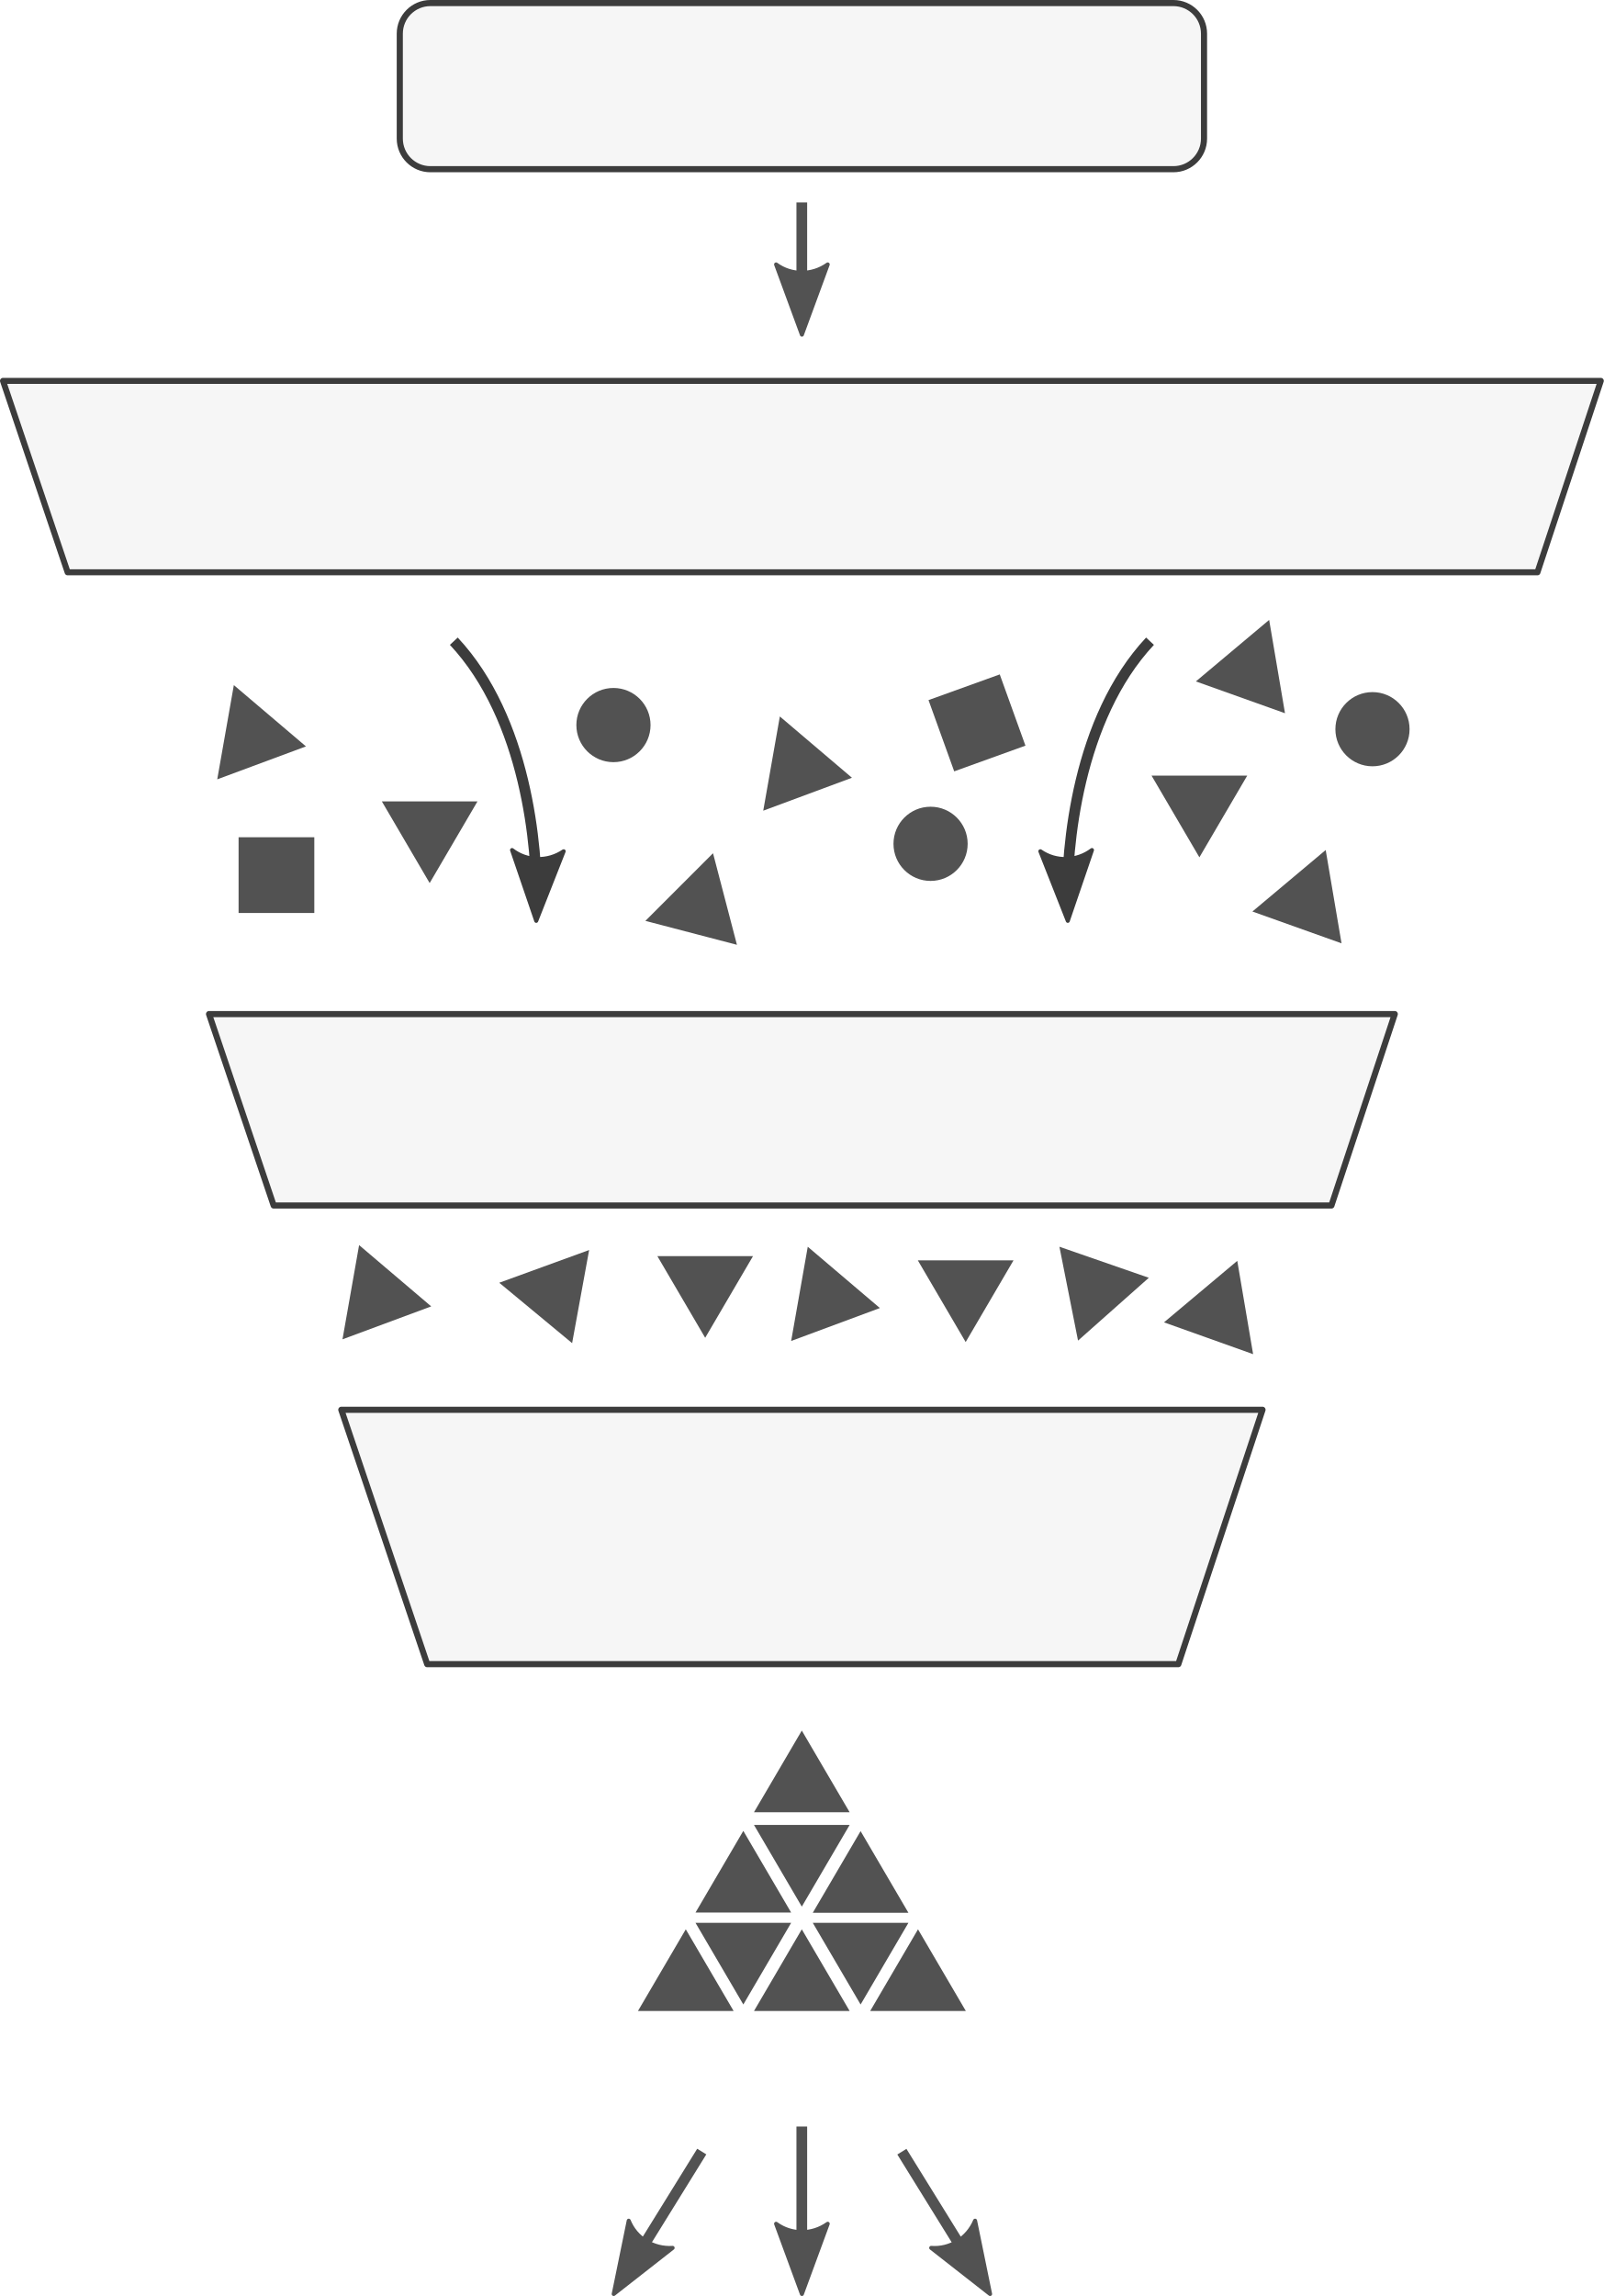
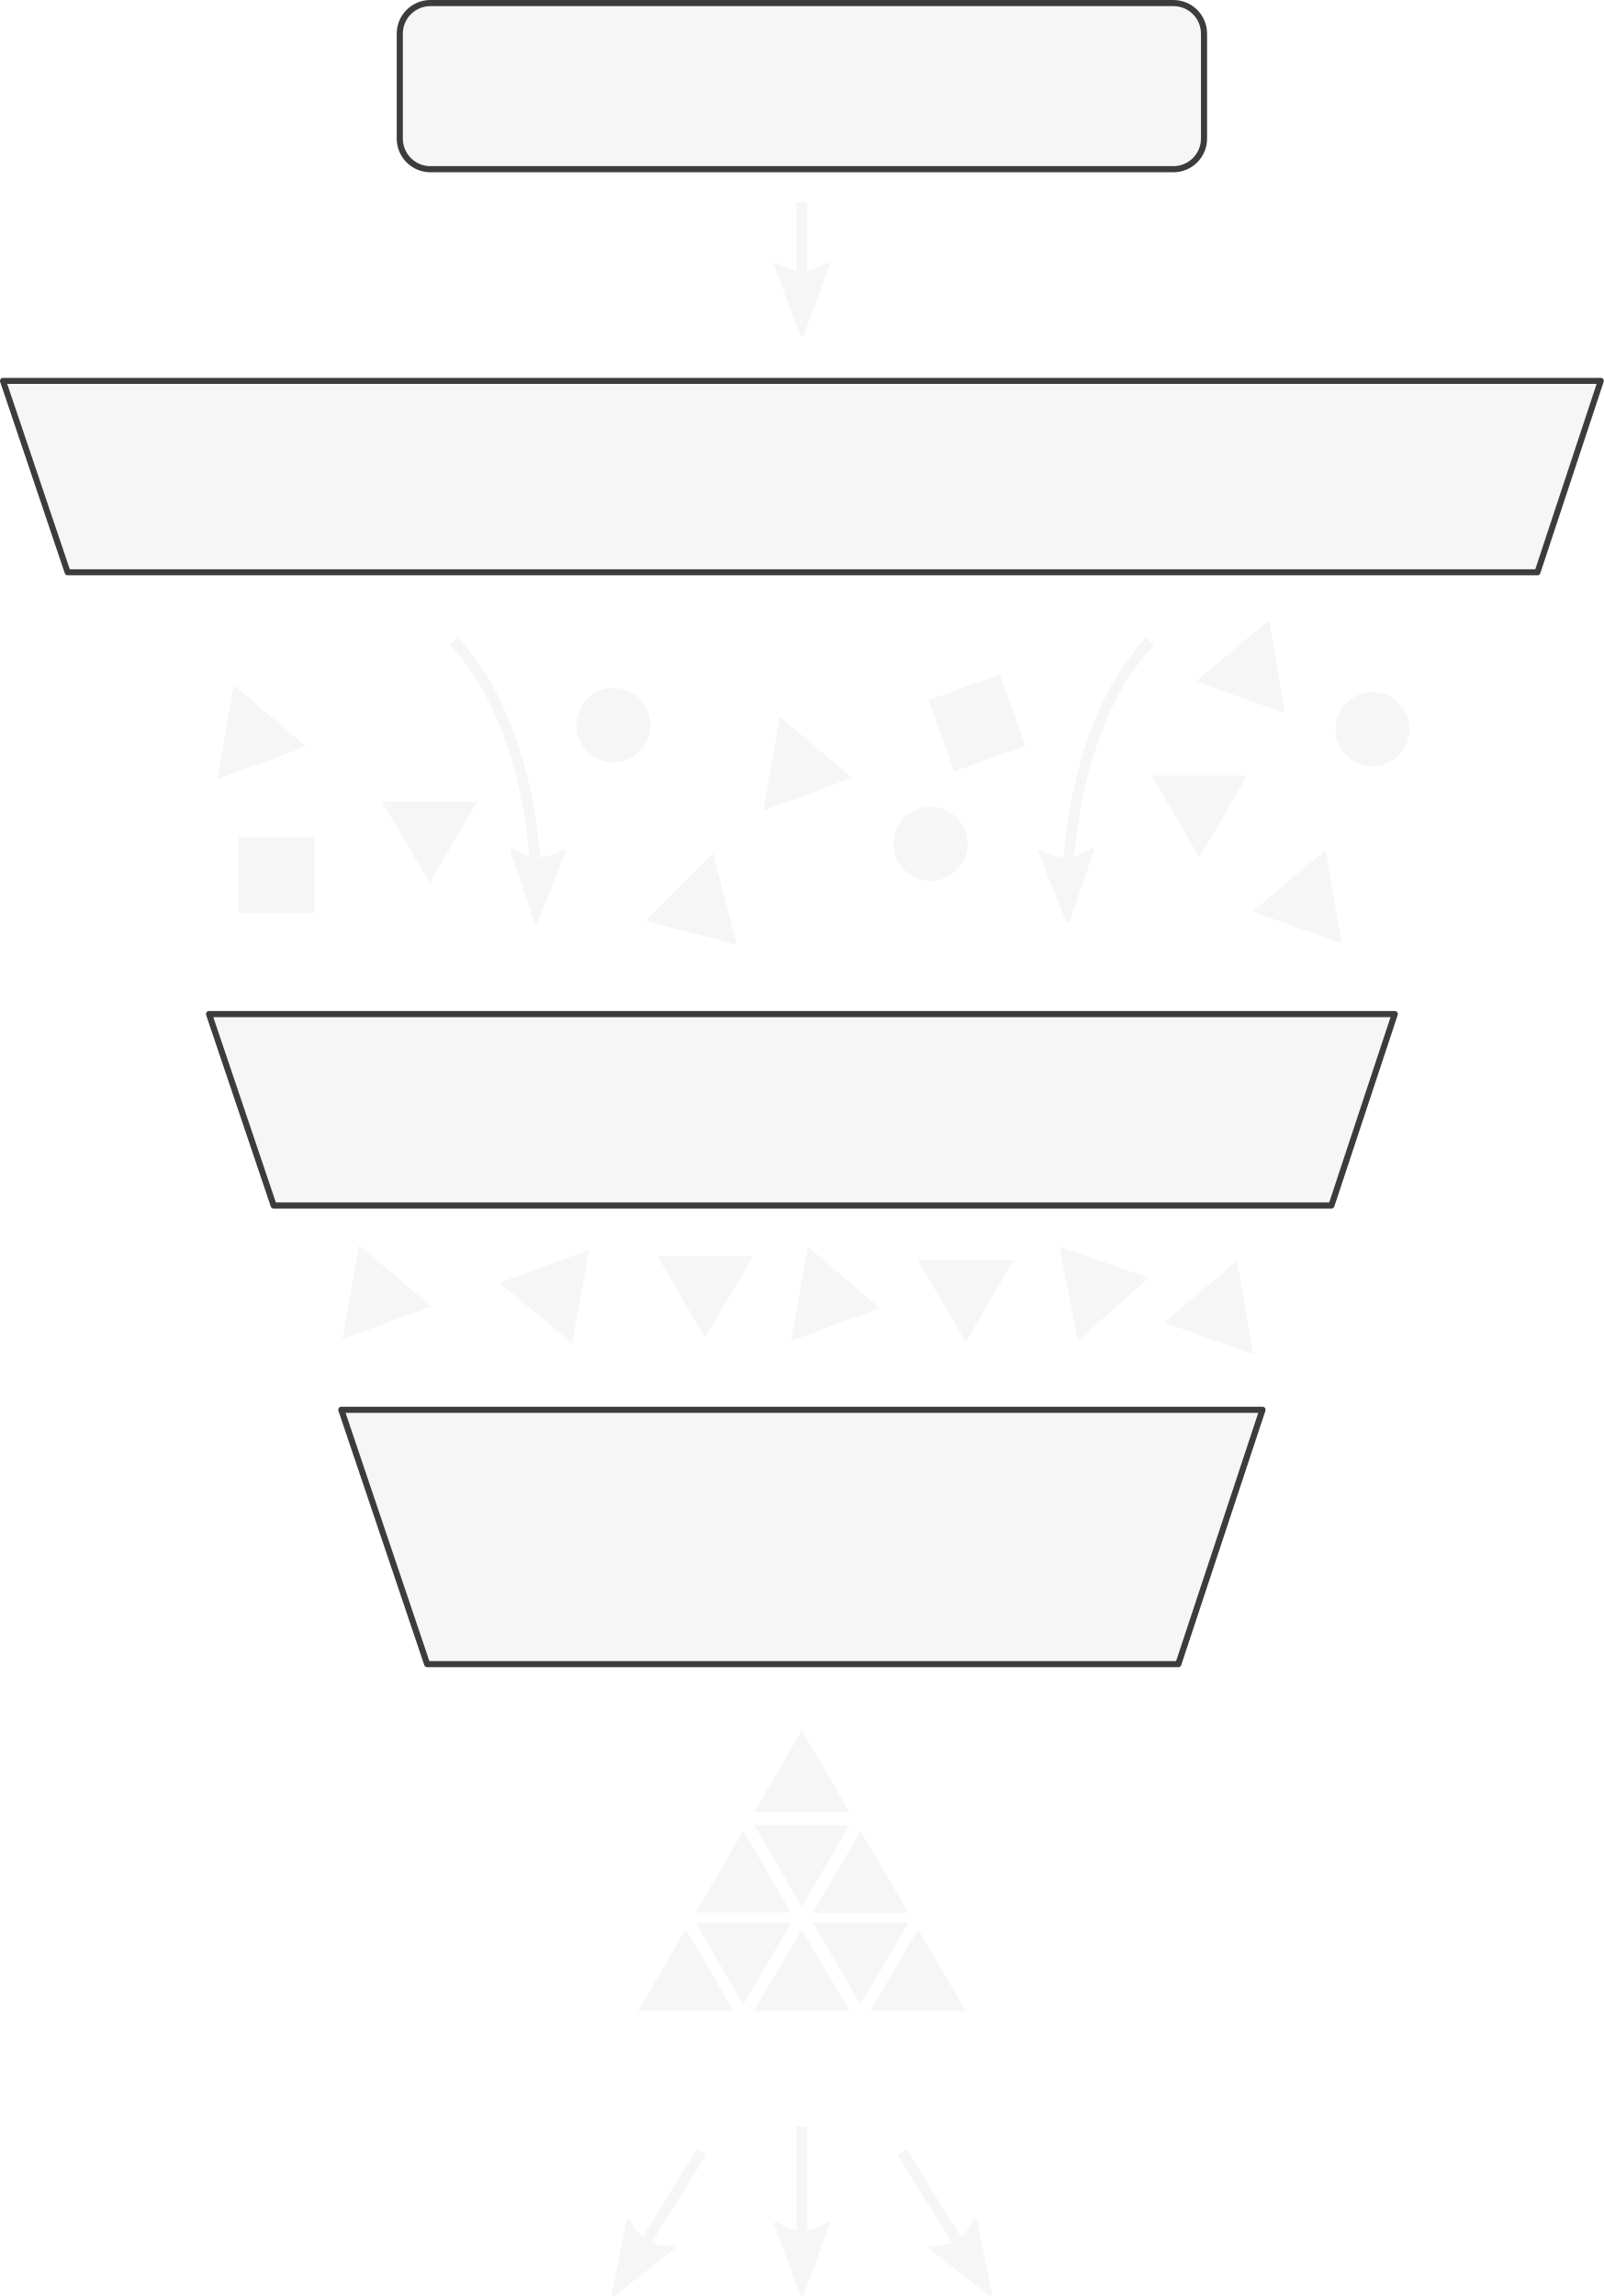
<svg xmlns="http://www.w3.org/2000/svg" width="147.94mm" height="211.731mm" viewBox="0 0 524.198 750.229" id="svg2" version="1.1">
  <defs id="defs4">
    <marker orient="auto" refY="0" refX="0" id="marker8333" style="overflow:visible">
-       <path id="path8335" style="fill:#525252;fill-opacity:1;fill-rule:evenodd;stroke:#525252;stroke-width:0.625;stroke-linejoin:round;stroke-opacity:1" d="M 8.719,4.034 -2.207,0.016 8.719,-4.002 c -1.745,2.372 -1.735,5.617 -6e-7,8.035 z" transform="scale(-0.6,-0.6)" />
-     </marker>
-     <marker style="overflow:visible" id="Arrow2Mend-7-6-1-7" refX="0" refY="0" orient="auto">
-       <path transform="scale(-0.6,-0.6)" d="M 8.719,4.034 -2.207,0.016 8.719,-4.002 c -1.745,2.372 -1.735,5.617 -6e-7,8.035 z" style="fill:#3c3c3c;fill-opacity:1;fill-rule:evenodd;stroke:#3c3c3c;stroke-width:0.625;stroke-linejoin:round;stroke-opacity:1" id="path8328-9-7-5-1" />
+       <path id="path8335" style="fill:#525252;fill-opacity:1;fill-rule:evenodd;stroke:#525252;stroke-width:0.625;stroke-linejoin:round;stroke-opacity:1" d="M 8.719,4.034 -2.207,0.016 8.719,-4.002 c -1.745,2.372 -1.735,5.617 -6e-7,8.035 z" transform="scale(-0.6)" />
    </marker>
    <marker style="overflow:visible" id="Arrow2Mend-7-6-1-7-0" refX="0" refY="0" orient="auto">
-       <path transform="scale(-0.6,-0.6)" d="M 8.719,4.034 -2.207,0.016 8.719,-4.002 c -1.745,2.372 -1.735,5.617 -6e-7,8.035 z" style="fill:#3c3c3c;fill-opacity:1;fill-rule:evenodd;stroke:#3c3c3c;stroke-width:0.625;stroke-linejoin:round;stroke-opacity:1" id="path8328-9-7-5-1-6" />
+       <path transform="scale(-0.6)" d="M 8.719,4.034 -2.207,0.016 8.719,-4.002 c -1.745,2.372 -1.735,5.617 -6e-7,8.035 z" style="fill:#3c3c3c;fill-opacity:1;fill-rule:evenodd;stroke:#3c3c3c;stroke-width:0.625;stroke-linejoin:round;stroke-opacity:1" id="path8328-9-7-5-1-6" />
    </marker>
    <marker orient="auto" refY="0" refX="0" id="marker8333-4" style="overflow:visible">
-       <path id="path8335-0" style="fill:#525252;fill-opacity:1;fill-rule:evenodd;stroke:#525252;stroke-width:0.625;stroke-linejoin:round;stroke-opacity:1" d="M 8.719,4.034 -2.207,0.016 8.719,-4.002 c -1.745,2.372 -1.735,5.617 -6e-7,8.035 z" transform="scale(-0.6,-0.6)" />
+       <path id="path8335-0" style="fill:#525252;fill-opacity:1;fill-rule:evenodd;stroke:#525252;stroke-width:0.625;stroke-linejoin:round;stroke-opacity:1" d="M 8.719,4.034 -2.207,0.016 8.719,-4.002 c -1.745,2.372 -1.735,5.617 -6e-7,8.035 z" transform="scale(-0.6)" />
    </marker>
    <marker orient="auto" refY="0" refX="0" id="marker8333-4-8" style="overflow:visible">
-       <path id="path8335-0-1" style="fill:#525252;fill-opacity:1;fill-rule:evenodd;stroke:#525252;stroke-width:0.625;stroke-linejoin:round;stroke-opacity:1" d="M 8.719,4.034 -2.207,0.016 8.719,-4.002 c -1.745,2.372 -1.735,5.617 -6e-7,8.035 z" transform="scale(-0.6,-0.6)" />
+       <path id="path8335-0-1" style="fill:#525252;fill-opacity:1;fill-rule:evenodd;stroke:#525252;stroke-width:0.625;stroke-linejoin:round;stroke-opacity:1" d="M 8.719,4.034 -2.207,0.016 8.719,-4.002 c -1.745,2.372 -1.735,5.617 -6e-7,8.035 z" transform="scale(-0.6)" />
    </marker>
    <marker orient="auto" refY="0" refX="0" id="marker8333-4-8-9" style="overflow:visible">
-       <path id="path8335-0-1-5" style="fill:#525252;fill-opacity:1;fill-rule:evenodd;stroke:#525252;stroke-width:0.625;stroke-linejoin:round;stroke-opacity:1" d="M 8.719,4.034 -2.207,0.016 8.719,-4.002 c -1.745,2.372 -1.735,5.617 -6e-7,8.035 z" transform="scale(-0.6,-0.6)" />
+       <path id="path8335-0-1-5" style="fill:#525252;fill-opacity:1;fill-rule:evenodd;stroke:#525252;stroke-width:0.625;stroke-linejoin:round;stroke-opacity:1" d="M 8.719,4.034 -2.207,0.016 8.719,-4.002 c -1.745,2.372 -1.735,5.617 -6e-7,8.035 z" transform="scale(-0.6)" />
+     </marker>
+     <marker style="overflow:visible" refX="0" refY="0" orient="auto" id="Arrow2Mend-7-6-1-7-08868">
+       <path transform="scale(-0.6)" d="M 8.719,4.034 -2.207,0.016 8.719,-4.002 c -1.745,2.372 -1.735,5.617 -6e-7,8.035 z" style="fill:#f6f6f6;fill-opacity:1;fill-rule:evenodd;stroke:#f6f6f6;stroke-width:0.625;stroke-linejoin:round;stroke-opacity:1" id="path6312" />
+     </marker>
+     <marker style="overflow:visible" refX="0" refY="0" orient="auto" id="Arrow2Mend-7-6-1-72669">
+       <path transform="scale(-0.6)" d="M 8.719,4.034 -2.207,0.016 8.719,-4.002 c -1.745,2.372 -1.735,5.617 -6e-7,8.035 z" style="fill:#f6f6f6;fill-opacity:1.0;fill-rule:evenodd;stroke:#f6f6f6;stroke-width:0.625;stroke-linejoin:round;stroke-opacity:1.0" id="path7344" />
+     </marker>
+     <marker orient="auto" refY="0" refX="0" style="overflow:visible" id="marker8333-4-8-98594">
+       <path id="path7347" style="fill:#f6f6f6;fill-opacity:1.0;fill-rule:evenodd;stroke:#f6f6f6;stroke-width:0.625;stroke-linejoin:round;stroke-opacity:1.0" d="M 8.719,4.034 -2.207,0.016 8.719,-4.002 c -1.745,2.372 -1.735,5.617 -6e-7,8.035 z" transform="scale(-0.6)" />
+     </marker>
+     <marker orient="auto" refY="0" refX="0" style="overflow:visible" id="marker8333-47524">
+       <path id="path7350" style="fill:#f6f6f6;fill-opacity:1.0;fill-rule:evenodd;stroke:#f6f6f6;stroke-width:0.625;stroke-linejoin:round;stroke-opacity:1.0" d="M 8.719,4.034 -2.207,0.016 8.719,-4.002 c -1.745,2.372 -1.735,5.617 -6e-7,8.035 z" transform="scale(-0.6)" />
+     </marker>
+     <marker orient="auto" refY="0" refX="0" style="overflow:visible" id="marker8333-4-82072">
+       <path id="path7353" style="fill:#f6f6f6;fill-opacity:1;fill-rule:evenodd;stroke:#f6f6f6;stroke-width:0.625;stroke-linejoin:round;stroke-opacity:1" d="M 8.719,4.034 -2.207,0.016 8.719,-4.002 c -1.745,2.372 -1.735,5.617 -6e-7,8.035 z" transform="scale(-0.6)" />
+     </marker>
+     <marker orient="auto" refY="0" refX="0" style="overflow:visible" id="marker83335114">
+       <path id="path8027" style="fill:#f6f6f6;fill-opacity:1.0;fill-rule:evenodd;stroke:#f6f6f6;stroke-width:0.625;stroke-linejoin:round;stroke-opacity:1.0" d="M 8.719,4.034 -2.207,0.016 8.719,-4.002 c -1.745,2.372 -1.735,5.617 -6e-7,8.035 z" transform="scale(-0.6)" />
    </marker>
  </defs>
  <g id="layer1" transform="translate(-91.47245,-54.30832)">
-     <g id="g5106">
-       <flowRoot transform="translate(195.4074,722.3742)" style="font-style:normal;font-variant:normal;font-weight:bold;font-stretch:normal;font-size:20px;line-height:125%;font-family:'Times New Roman';-inkscape-font-specification:'Times New Roman, Bold';text-align:end;letter-spacing:0px;word-spacing:0px;writing-mode:lr-tb;text-anchor:end;fill:#3c3c3c;fill-opacity:1;stroke:none" id="flowRoot9205-7-0-2-1-5-0" xml:space="preserve">
-         <flowRegion style="font-style:normal;font-variant:normal;font-weight:bold;font-stretch:normal;font-size:20px;font-family:'Times New Roman';-inkscape-font-specification:'Times New Roman, Bold';text-align:center;writing-mode:lr-tb;text-anchor:middle;fill:#3c3c3c;fill-opacity:1" id="flowRegion9207-8-7-7-8-9-4">
-           <rect style="font-style:normal;font-variant:normal;font-weight:bold;font-stretch:normal;font-size:20px;line-height:125%;font-family:'Times New Roman';-inkscape-font-specification:'Times New Roman, Bold';text-align:end;writing-mode:lr-tb;text-anchor:end;fill:#3c3c3c;fill-opacity:1" y="-5.819" x="-95.623" height="50.893" width="330.134" id="rect9209-1-8-8-3-8-0" />
-         </flowRegion>
-         <flowPara id="flowPara7518">Systematic review</flowPara>
-       </flowRoot>
-       <path id="path4493-8" d="m 499.119,307.755 -31.263,0 15.631,26.688 z" style="opacity:1;fill:#525252;fill-opacity:1;stroke:none;stroke-width:0.632;stroke-miterlimit:4;stroke-dasharray:none;stroke-dashoffset:0;stroke-opacity:1" />
-       <path id="path4493-0" d="m 247.537,316.166 -31.263,0 15.631,26.688 z" style="opacity:1;fill:#525252;fill-opacity:1;stroke:none;stroke-width:0.632;stroke-miterlimit:4;stroke-dasharray:none;stroke-dashoffset:0;stroke-opacity:1" />
-       <path id="path4493-80" d="m 324.521,333.103 -22.106,22.106 29.924,7.818 z" style="opacity:1;fill:#525252;fill-opacity:1;stroke:none;stroke-width:0.632;stroke-miterlimit:4;stroke-dasharray:none;stroke-dashoffset:0;stroke-opacity:1" />
-       <path id="path4493-93" d="m 167.905,278.172 -5.429,30.788 28.997,-10.76 z" style="opacity:1;fill:#525252;fill-opacity:1;stroke:none;stroke-width:0.632;stroke-miterlimit:4;stroke-dasharray:none;stroke-dashoffset:0;stroke-opacity:1" />
-       <path id="path4493-15" d="m 346.363,288.415 -5.429,30.788 28.997,-10.76 z" style="opacity:1;fill:#525252;fill-opacity:1;stroke:none;stroke-width:0.632;stroke-miterlimit:4;stroke-dasharray:none;stroke-dashoffset:0;stroke-opacity:1" />
-       <path id="path4493-24" d="m 506.288,256.87 -23.949,20.095 29.129,10.396 z" style="opacity:1;fill:#525252;fill-opacity:1;stroke:none;stroke-width:0.632;stroke-miterlimit:4;stroke-dasharray:none;stroke-dashoffset:0;stroke-opacity:1" />
-       <path id="path4493-24-4" d="m 524.767,332.054 -23.949,20.095 29.129,10.396 z" style="opacity:1;fill:#525252;fill-opacity:1;stroke:none;stroke-width:0.632;stroke-miterlimit:4;stroke-dasharray:none;stroke-dashoffset:0;stroke-opacity:1" />
-       <rect y="327.882" x="169.453" height="24.749" width="24.749" id="rect7548" style="color:#000000;clip-rule:nonzero;display:inline;overflow:visible;visibility:visible;opacity:1;isolation:auto;mix-blend-mode:normal;color-interpolation:sRGB;color-interpolation-filters:linearRGB;solid-color:#000000;solid-opacity:1;fill:#525252;fill-opacity:1;fill-rule:nonzero;stroke:none;stroke-width:1;stroke-linecap:round;stroke-linejoin:round;stroke-miterlimit:10;stroke-dasharray:none;stroke-dashoffset:0;stroke-opacity:1;color-rendering:auto;image-rendering:auto;shape-rendering:auto;text-rendering:auto;enable-background:accumulate" />
-       <rect transform="matrix(0.9406907,-0.3392655,0.3392655,0.9406907,0,0)" y="400.276" x="275.494" height="24.749" width="24.749" id="rect7548-1" style="color:#000000;clip-rule:nonzero;display:inline;overflow:visible;visibility:visible;opacity:1;isolation:auto;mix-blend-mode:normal;color-interpolation:sRGB;color-interpolation-filters:linearRGB;solid-color:#000000;solid-opacity:1;fill:#525252;fill-opacity:1;fill-rule:nonzero;stroke:none;stroke-width:1;stroke-linecap:round;stroke-linejoin:round;stroke-miterlimit:10;stroke-dasharray:none;stroke-dashoffset:0;stroke-opacity:1;color-rendering:auto;image-rendering:auto;shape-rendering:auto;text-rendering:auto;enable-background:accumulate" />
-       <circle r="12.122" cy="291.227" cx="291.977" id="path7589" style="color:#000000;clip-rule:nonzero;display:inline;overflow:visible;visibility:visible;opacity:1;isolation:auto;mix-blend-mode:normal;color-interpolation:sRGB;color-interpolation-filters:linearRGB;solid-color:#000000;solid-opacity:1;fill:#525252;fill-opacity:1;fill-rule:nonzero;stroke:none;stroke-width:1;stroke-linecap:round;stroke-linejoin:round;stroke-miterlimit:10;stroke-dasharray:none;stroke-dashoffset:0;stroke-opacity:1;color-rendering:auto;image-rendering:auto;shape-rendering:auto;text-rendering:auto;enable-background:accumulate" />
-       <circle r="12.122" cy="330.031" cx="395.626" id="path7589-8" style="color:#000000;clip-rule:nonzero;display:inline;overflow:visible;visibility:visible;opacity:1;isolation:auto;mix-blend-mode:normal;color-interpolation:sRGB;color-interpolation-filters:linearRGB;solid-color:#000000;solid-opacity:1;fill:#525252;fill-opacity:1;fill-rule:nonzero;stroke:none;stroke-width:1;stroke-linecap:round;stroke-linejoin:round;stroke-miterlimit:10;stroke-dasharray:none;stroke-dashoffset:0;stroke-opacity:1;color-rendering:auto;image-rendering:auto;shape-rendering:auto;text-rendering:auto;enable-background:accumulate" />
-       <circle r="12.122" cy="292.578" cx="540.062" id="path7589-85" style="color:#000000;clip-rule:nonzero;display:inline;overflow:visible;visibility:visible;opacity:1;isolation:auto;mix-blend-mode:normal;color-interpolation:sRGB;color-interpolation-filters:linearRGB;solid-color:#000000;solid-opacity:1;fill:#525252;fill-opacity:1;fill-rule:nonzero;stroke:none;stroke-width:1;stroke-linecap:round;stroke-linejoin:round;stroke-miterlimit:10;stroke-dasharray:none;stroke-dashoffset:0;stroke-opacity:1;color-rendering:auto;image-rendering:auto;shape-rendering:auto;text-rendering:auto;enable-background:accumulate" />
-       <path id="path4493-24-4-1" d="m 495.869,466.297 -23.949,20.095 29.129,10.396 z" style="opacity:1;fill:#525252;fill-opacity:1;stroke:none;stroke-width:0.632;stroke-miterlimit:4;stroke-dasharray:none;stroke-dashoffset:0;stroke-opacity:1" />
-       <path id="path4493-6-7" d="m 284.03,462.759 -29.378,10.693 23.816,19.732 z" style="opacity:1;fill:#525252;fill-opacity:1;stroke:none;stroke-width:0.632;stroke-miterlimit:4;stroke-dasharray:none;stroke-dashoffset:0;stroke-opacity:1" />
-       <path id="path4493-1-3-7" d="m 337.591,464.75 -31.263,0 15.631,26.688 z" style="opacity:1;fill:#525252;fill-opacity:1;stroke:none;stroke-width:0.632;stroke-miterlimit:4;stroke-dasharray:none;stroke-dashoffset:0;stroke-opacity:1" />
-       <path id="path4493-93-6" d="m 355.487,461.69 -5.429,30.788 28.997,-10.76 z" style="opacity:1;fill:#525252;fill-opacity:1;stroke:none;stroke-width:0.632;stroke-miterlimit:4;stroke-dasharray:none;stroke-dashoffset:0;stroke-opacity:1" />
-       <path id="path4493-93-4" d="m 208.843,461.149 -5.429,30.788 28.997,-10.76 z" style="opacity:1;fill:#525252;fill-opacity:1;stroke:none;stroke-width:0.632;stroke-miterlimit:4;stroke-dasharray:none;stroke-dashoffset:0;stroke-opacity:1" />
-       <path id="path4493-39-3" d="m 422.729,466.143 -31.263,0 15.631,26.688 z" style="opacity:1;fill:#525252;fill-opacity:1;stroke:none;stroke-width:0.632;stroke-miterlimit:4;stroke-dasharray:none;stroke-dashoffset:0;stroke-opacity:1" />
-       <path id="path4493-24-4-7" d="m 437.739,461.69 6.085,30.665 23.135,-20.527 z" style="opacity:1;fill:#525252;fill-opacity:1;stroke:none;stroke-width:0.632;stroke-miterlimit:4;stroke-dasharray:none;stroke-dashoffset:0;stroke-opacity:1" />
-       <path id="path8299-6-2-0-6" d="m 467.346,263.828 c -23.664,25.3 -27.464,67.281 -27.012,86.74" style="fill:none;stroke:#3c3c3c;stroke-width:3.5;stroke-linecap:butt;stroke-linejoin:miter;stroke-miterlimit:4;stroke-dasharray:none;stroke-opacity:1;marker-end:url(#Arrow2Mend-7-6-1-7)" />
-       <path id="path8299-6-2-0-6-9" d="m 239.797,263.827 c 23.664,25.3 27.464,67.281 27.012,86.74" style="fill:none;stroke:#3c3c3c;stroke-width:3.5;stroke-linecap:butt;stroke-linejoin:miter;stroke-miterlimit:4;stroke-dasharray:none;stroke-opacity:1;marker-end:url(#Arrow2Mend-7-6-1-7-0)" />
-       <path id="path8311" d="m 353.538,120.452 0,38.571" style="fill:none;fill-rule:evenodd;stroke:#525252;stroke-width:3.5;stroke-linecap:butt;stroke-linejoin:miter;stroke-miterlimit:4;stroke-dasharray:none;stroke-opacity:1;marker-end:url(#marker8333)" />
-       <g style="fill:#525252;fill-opacity:1" transform="matrix(3.543307,0,0,3.543307,93.34661,-71.55254)" id="g4587">
-         <path style="opacity:1;fill:#525252;fill-opacity:1;stroke:none;stroke-width:0.632;stroke-miterlimit:4;stroke-dasharray:none;stroke-dashoffset:0;stroke-opacity:1" d="m 79.74,220.969 8.823,0 -4.412,-7.532 z" id="path4493-00-3-6" />
-         <path style="opacity:1;fill:#525252;fill-opacity:1;stroke:none;stroke-width:0.632;stroke-miterlimit:4;stroke-dasharray:none;stroke-dashoffset:0;stroke-opacity:1" d="m 69.021,220.969 8.823,0 -4.412,-7.532 z" id="path4493-00-3" />
-         <path style="opacity:1;fill:#525252;fill-opacity:1;stroke:none;stroke-width:0.632;stroke-miterlimit:4;stroke-dasharray:none;stroke-dashoffset:0;stroke-opacity:1" d="m 58.319,220.969 8.823,0 -4.412,-7.532 z" id="path4493-00-3-6-9" />
-         <path style="opacity:1;fill:#525252;fill-opacity:1;stroke:none;stroke-width:0.632;stroke-miterlimit:4;stroke-dasharray:none;stroke-dashoffset:0;stroke-opacity:1" d="m 83.267,212.839 -8.823,0 4.412,7.532 z" id="path4493-00-3-6-1" />
-         <path style="opacity:1;fill:#525252;fill-opacity:1;stroke:none;stroke-width:0.632;stroke-miterlimit:4;stroke-dasharray:none;stroke-dashoffset:0;stroke-opacity:1" d="m 72.449,212.839 -8.823,0 4.412,7.532 z" id="path4493-00-3-6-1-4" />
-         <path style="opacity:1;fill:#525252;fill-opacity:1;stroke:none;stroke-width:0.632;stroke-miterlimit:4;stroke-dasharray:none;stroke-dashoffset:0;stroke-opacity:1" d="m 74.444,211.913 8.823,0 -4.412,-7.532 z" id="path4493-00-3-8" />
-         <path style="opacity:1;fill:#525252;fill-opacity:1;stroke:none;stroke-width:0.632;stroke-miterlimit:4;stroke-dasharray:none;stroke-dashoffset:0;stroke-opacity:1" d="m 63.626,211.892 8.823,0 -4.412,-7.532 z" id="path4493-00-3-6-9-7" />
-         <path style="opacity:1;fill:#525252;fill-opacity:1;stroke:none;stroke-width:0.632;stroke-miterlimit:4;stroke-dasharray:none;stroke-dashoffset:0;stroke-opacity:1" d="m 77.844,203.813 -8.823,0 4.412,7.532 z" id="path4493-00-3-7" />
-         <path style="opacity:1;fill:#525252;fill-opacity:1;stroke:none;stroke-width:0.632;stroke-miterlimit:4;stroke-dasharray:none;stroke-dashoffset:0;stroke-opacity:1" d="m 69.021,202.642 8.823,0 -4.412,-7.532 z" id="path4493-00-3-0" />
-       </g>
-       <path id="path8311-0" d="m 353.538,749.163 0,50.082" style="fill:none;fill-rule:evenodd;stroke:#525252;stroke-width:3.5;stroke-linecap:butt;stroke-linejoin:miter;stroke-miterlimit:4;stroke-dasharray:none;stroke-opacity:1;marker-end:url(#marker8333-4)" />
-       <g transform="translate(-81.56569,-176.2677)" id="g9796">
-         <path style="fill:none;fill-rule:evenodd;stroke:#525252;stroke-width:3.5;stroke-linecap:butt;stroke-linejoin:miter;stroke-miterlimit:4;stroke-dasharray:none;stroke-opacity:1;marker-end:url(#marker8333-4-8)" d="m 402.404,933.61 -26.366,42.58" id="path8311-0-8" />
-         <path style="fill:none;fill-rule:evenodd;stroke:#525252;stroke-width:3.5;stroke-linecap:butt;stroke-linejoin:miter;stroke-miterlimit:4;stroke-dasharray:none;stroke-opacity:1;marker-end:url(#marker8333-4-8-9)" d="m 467.813,933.645 26.366,42.58" id="path8311-0-8-2" />
-       </g>
-       <path id="path4727" d="m 203.026,514.961 28.066,83.115 245.514,0 27.512,-83.115 -301.092,0 z" style="fill:#f6f6f6;fill-opacity:1;fill-rule:evenodd;stroke:#3c3c3c;stroke-width:2;stroke-linecap:butt;stroke-linejoin:round;stroke-miterlimit:4;stroke-dasharray:none;stroke-opacity:1" />
-       <path id="path4733" d="m 547.348,385.662 -387.553,0 21.121,62.547 345.729,0 20.703,-62.547 z" style="fill:#f6f6f6;fill-opacity:1;fill-rule:evenodd;stroke:#3c3c3c;stroke-width:2;stroke-linecap:butt;stroke-linejoin:round;stroke-miterlimit:4;stroke-dasharray:none;stroke-opacity:1" />
-       <path id="path4695" d="m 92.457,178.762 21.12,62.547 480.404,0 20.704,-62.547 -522.228,0 z" style="fill:#f6f6f6;fill-opacity:1;fill-rule:evenodd;stroke:#3c3c3c;stroke-width:1.97;stroke-linecap:butt;stroke-linejoin:round;stroke-miterlimit:4;stroke-dasharray:none;stroke-opacity:1" />
-       <flowRoot transform="translate(0,-0.00648741)" style="font-style:normal;font-variant:normal;font-weight:bold;font-stretch:normal;font-size:20px;line-height:125%;font-family:'Times New Roman';-inkscape-font-specification:'Times New Roman, Bold';text-align:center;letter-spacing:0px;word-spacing:0px;writing-mode:lr-tb;text-anchor:middle;fill:#3c3c3c;fill-opacity:1;stroke:none" id="flowRoot9205-7" xml:space="preserve">
-         <flowRegion style="font-style:normal;font-variant:normal;font-weight:bold;font-stretch:normal;font-size:20px;font-family:'Times New Roman';-inkscape-font-specification:'Times New Roman, Bold';text-align:center;writing-mode:lr-tb;text-anchor:middle;fill:#3c3c3c;fill-opacity:1" id="flowRegion9207-8">
-           <rect style="font-style:normal;font-variant:normal;font-weight:bold;font-stretch:normal;font-size:20px;line-height:125%;font-family:'Times New Roman';-inkscape-font-specification:'Times New Roman, Bold';text-align:center;writing-mode:lr-tb;text-anchor:middle;fill:#3c3c3c;fill-opacity:1" y="402.208" x="188.441" height="50.893" width="330.134" id="rect9209-1" />
-         </flowRegion>
-         <flowPara id="flowPara4615">Transparent selection</flowPara>
-       </flowRoot>
-       <flowRoot transform="translate(0.44157,-10.24965)" style="font-style:normal;font-variant:normal;font-weight:bold;font-stretch:normal;font-size:20px;line-height:125%;font-family:'Times New Roman';-inkscape-font-specification:'Times New Roman, Bold';text-align:end;letter-spacing:0px;word-spacing:0px;writing-mode:lr-tb;text-anchor:end;fill:#3c3c3c;fill-opacity:1;stroke:none" id="flowRoot9205-7-0-2" xml:space="preserve">
-         <flowRegion style="font-style:normal;font-variant:normal;font-weight:bold;font-stretch:normal;font-size:20px;font-family:'Times New Roman';-inkscape-font-specification:'Times New Roman, Bold';text-align:center;writing-mode:lr-tb;text-anchor:middle;fill:#3c3c3c;fill-opacity:1" id="flowRegion9207-8-7-7">
-           <rect style="font-style:normal;font-variant:normal;font-weight:bold;font-stretch:normal;font-size:20px;line-height:125%;font-family:'Times New Roman';-inkscape-font-specification:'Times New Roman, Bold';text-align:end;writing-mode:lr-tb;text-anchor:end;fill:#3c3c3c;fill-opacity:1" y="539.514" x="129.134" height="50.893" width="330.134" id="rect9209-1-8-8" />
-         </flowRegion>
-         <flowPara id="flowPara4691">Synthesis methodology</flowPara>
-         <flowPara id="flowPara4693">(incl. quality assessment)</flowPara>
-       </flowRoot>
-       <flowRoot transform="translate(263.0978,201.1189)" style="font-style:normal;font-variant:normal;font-weight:bold;font-stretch:normal;font-size:20px;line-height:125%;font-family:'Times New Roman';-inkscape-font-specification:'Times New Roman, Bold';text-align:center;letter-spacing:0px;word-spacing:0px;writing-mode:lr-tb;text-anchor:middle;fill:#3c3c3c;fill-opacity:1;stroke:none" id="flowRoot9205-7-4-8-5" xml:space="preserve">
-         <flowRegion style="font-style:normal;font-variant:normal;font-weight:bold;font-stretch:normal;font-size:20px;font-family:'Times New Roman';-inkscape-font-specification:'Times New Roman, Bold';text-align:center;writing-mode:lr-tb;text-anchor:middle;fill:#3c3c3c;fill-opacity:1" id="flowRegion9207-8-6-5-1">
-           <rect style="font-style:normal;font-variant:normal;font-weight:bold;font-stretch:normal;font-size:20px;line-height:125%;font-family:'Times New Roman';-inkscape-font-specification:'Times New Roman, Bold';text-align:center;writing-mode:lr-tb;text-anchor:middle;fill:#3c3c3c;fill-opacity:1" y="-5.819" x="-74.696" height="50.893" width="330.134" id="rect9209-1-0-7-5" />
-         </flowRegion>
-         <flowPara id="flowPara4545">Comprehensive search</flowPara>
-       </flowRoot>
-       <rect rx="10" ry="10" y="55.308" x="222.143" height="54.286" width="262.857" id="rect4918" style="color:#000000;clip-rule:nonzero;display:inline;overflow:visible;visibility:visible;opacity:1;isolation:auto;mix-blend-mode:normal;color-interpolation:sRGB;color-interpolation-filters:linearRGB;solid-color:#000000;solid-opacity:1;fill:#f6f6f6;fill-opacity:1;fill-rule:evenodd;stroke:#3c3c3c;stroke-width:2;stroke-linecap:round;stroke-linejoin:round;stroke-miterlimit:4;stroke-dasharray:none;stroke-dashoffset:0;stroke-opacity:1;color-rendering:auto;image-rendering:auto;shape-rendering:auto;text-rendering:auto;enable-background:accumulate" />
-       <flowRoot transform="translate(262.9074,73.86656)" style="font-style:normal;font-variant:normal;font-weight:bold;font-stretch:normal;font-size:20px;line-height:125%;font-family:'Times New Roman';-inkscape-font-specification:'Times New Roman, Bold';text-align:center;letter-spacing:0px;word-spacing:0px;writing-mode:lr-tb;text-anchor:middle;fill:#3c3c3c;fill-opacity:1;stroke:none" id="flowRoot9205-7-4-8" xml:space="preserve">
-         <flowRegion style="font-style:normal;font-variant:normal;font-weight:bold;font-stretch:normal;font-size:20px;font-family:'Times New Roman';-inkscape-font-specification:'Times New Roman, Bold';text-align:center;writing-mode:lr-tb;text-anchor:middle;fill:#3c3c3c;fill-opacity:1" id="flowRegion9207-8-6-5">
-           <rect style="font-style:normal;font-variant:normal;font-weight:bold;font-stretch:normal;font-size:20px;line-height:125%;font-family:'Times New Roman';-inkscape-font-specification:'Times New Roman, Bold';text-align:center;writing-mode:lr-tb;text-anchor:middle;fill:#3c3c3c;fill-opacity:1" y="-5.819" x="-74.696" height="50.893" width="330.134" id="rect9209-1-0-7" />
-         </flowRegion>
-         <flowPara id="flowPara4543">Question &amp; Protocol</flowPara>
-       </flowRoot>
+     <flowRoot transform="translate(195.4074,722.3742)" style="font-style:normal;font-variant:normal;font-weight:bold;font-stretch:normal;line-height:0.01%;font-family:'Times New Roman';-inkscape-font-specification:'Times New Roman, Bold';text-align:end;letter-spacing:0px;word-spacing:0px;writing-mode:lr-tb;text-anchor:end;fill:#f6f6f6;fill-opacity:1;stroke:none" id="flowRoot9205-7-0-2-1-5-0" xml:space="preserve">
+       <flowRegion style="font-style:normal;font-variant:normal;font-weight:bold;font-stretch:normal;font-size:20px;font-family:'Times New Roman';-inkscape-font-specification:'Times New Roman, Bold';text-align:center;writing-mode:lr-tb;text-anchor:middle;fill:#f6f6f6;fill-opacity:1" id="flowRegion9207-8-7-7-8-9-4">
+         <rect style="font-style:normal;font-variant:normal;font-weight:bold;font-stretch:normal;font-size:20px;line-height:125%;font-family:'Times New Roman';-inkscape-font-specification:'Times New Roman, Bold';text-align:end;writing-mode:lr-tb;text-anchor:end;fill:#f6f6f6;fill-opacity:1" y="-5.819" x="-95.623" height="50.893" width="330.134" id="rect9209-1-8-8-3-8-0" />
+       </flowRegion>
+       <flowPara id="flowPara7518" style="font-size:20px;line-height:1.25;fill:#f6f6f6;fill-opacity:1">Systematic review</flowPara>
+     </flowRoot>
+     <path id="path4493-8" d="m 499.119,307.755 h -31.263 l 15.631,26.688 z" style="fill:#f6f6f6;fill-opacity:1;stroke:none;stroke-width:0.632;stroke-miterlimit:4;stroke-dasharray:none;stroke-dashoffset:0;stroke-opacity:1" />
+     <path id="path4493-0" d="m 247.537,316.166 h -31.263 l 15.631,26.688 z" style="fill:#f6f6f6;fill-opacity:1;stroke:none;stroke-width:0.632;stroke-miterlimit:4;stroke-dasharray:none;stroke-dashoffset:0;stroke-opacity:1" />
+     <path id="path4493-80" d="m 324.521,333.103 -22.106,22.106 29.924,7.818 z" style="fill:#f6f6f6;fill-opacity:1;stroke:none;stroke-width:0.632;stroke-miterlimit:4;stroke-dasharray:none;stroke-dashoffset:0;stroke-opacity:1" />
+     <path id="path4493-93" d="m 167.905,278.172 -5.429,30.788 28.997,-10.76 z" style="fill:#f6f6f6;fill-opacity:1;stroke:none;stroke-width:0.632;stroke-miterlimit:4;stroke-dasharray:none;stroke-dashoffset:0;stroke-opacity:1" />
+     <path id="path4493-15" d="m 346.363,288.415 -5.429,30.788 28.997,-10.76 z" style="fill:#f6f6f6;fill-opacity:1;stroke:none;stroke-width:0.632;stroke-miterlimit:4;stroke-dasharray:none;stroke-dashoffset:0;stroke-opacity:1" />
+     <path id="path4493-24" d="m 506.288,256.87 -23.949,20.095 29.129,10.396 z" style="fill:#f6f6f6;fill-opacity:1;stroke:none;stroke-width:0.632;stroke-miterlimit:4;stroke-dasharray:none;stroke-dashoffset:0;stroke-opacity:1" />
+     <path id="path4493-24-4" d="m 524.767,332.054 -23.949,20.095 29.129,10.396 z" style="fill:#f6f6f6;fill-opacity:1;stroke:none;stroke-width:0.632;stroke-miterlimit:4;stroke-dasharray:none;stroke-dashoffset:0;stroke-opacity:1" />
+     <rect y="327.882" x="169.453" height="24.749" width="24.749" id="rect7548" style="color:#000000;clip-rule:nonzero;display:inline;overflow:visible;visibility:visible;isolation:auto;mix-blend-mode:normal;color-interpolation:sRGB;color-interpolation-filters:linearRGB;solid-color:#000000;solid-opacity:1;fill:#f6f6f6;fill-opacity:1;fill-rule:nonzero;stroke:none;stroke-width:1;stroke-linecap:round;stroke-linejoin:round;stroke-miterlimit:10;stroke-dasharray:none;stroke-dashoffset:0;stroke-opacity:1;color-rendering:auto;image-rendering:auto;shape-rendering:auto;text-rendering:auto;enable-background:accumulate" />
+     <rect transform="rotate(-19.83213)" y="400.276" x="275.494" height="24.749" width="24.749" id="rect7548-1" style="color:#000000;clip-rule:nonzero;display:inline;overflow:visible;visibility:visible;isolation:auto;mix-blend-mode:normal;color-interpolation:sRGB;color-interpolation-filters:linearRGB;solid-color:#000000;solid-opacity:1;fill:#f6f6f6;fill-opacity:1;fill-rule:nonzero;stroke:none;stroke-width:1;stroke-linecap:round;stroke-linejoin:round;stroke-miterlimit:10;stroke-dasharray:none;stroke-dashoffset:0;stroke-opacity:1;color-rendering:auto;image-rendering:auto;shape-rendering:auto;text-rendering:auto;enable-background:accumulate" />
+     <circle r="12.122" cy="291.227" cx="291.977" id="path7589" style="color:#000000;clip-rule:nonzero;display:inline;overflow:visible;visibility:visible;isolation:auto;mix-blend-mode:normal;color-interpolation:sRGB;color-interpolation-filters:linearRGB;solid-color:#000000;solid-opacity:1;fill:#f6f6f6;fill-opacity:1;fill-rule:nonzero;stroke:none;stroke-width:1;stroke-linecap:round;stroke-linejoin:round;stroke-miterlimit:10;stroke-dasharray:none;stroke-dashoffset:0;stroke-opacity:1;color-rendering:auto;image-rendering:auto;shape-rendering:auto;text-rendering:auto;enable-background:accumulate" />
+     <circle r="12.122" cy="330.031" cx="395.626" id="path7589-8" style="color:#000000;clip-rule:nonzero;display:inline;overflow:visible;visibility:visible;isolation:auto;mix-blend-mode:normal;color-interpolation:sRGB;color-interpolation-filters:linearRGB;solid-color:#000000;solid-opacity:1;fill:#f6f6f6;fill-opacity:1;fill-rule:nonzero;stroke:none;stroke-width:1;stroke-linecap:round;stroke-linejoin:round;stroke-miterlimit:10;stroke-dasharray:none;stroke-dashoffset:0;stroke-opacity:1;color-rendering:auto;image-rendering:auto;shape-rendering:auto;text-rendering:auto;enable-background:accumulate" />
+     <circle r="12.122" cy="292.578" cx="540.062" id="path7589-85" style="color:#000000;clip-rule:nonzero;display:inline;overflow:visible;visibility:visible;isolation:auto;mix-blend-mode:normal;color-interpolation:sRGB;color-interpolation-filters:linearRGB;solid-color:#000000;solid-opacity:1;fill:#f6f6f6;fill-opacity:1;fill-rule:nonzero;stroke:none;stroke-width:1;stroke-linecap:round;stroke-linejoin:round;stroke-miterlimit:10;stroke-dasharray:none;stroke-dashoffset:0;stroke-opacity:1;color-rendering:auto;image-rendering:auto;shape-rendering:auto;text-rendering:auto;enable-background:accumulate" />
+     <path id="path4493-24-4-1" d="m 495.869,466.297 -23.949,20.095 29.129,10.396 z" style="fill:#f6f6f6;fill-opacity:1;stroke:none;stroke-width:0.632;stroke-miterlimit:4;stroke-dasharray:none;stroke-dashoffset:0;stroke-opacity:1" />
+     <path id="path4493-6-7" d="m 284.03,462.759 -29.378,10.693 23.816,19.732 z" style="fill:#f6f6f6;fill-opacity:1;stroke:none;stroke-width:0.632;stroke-miterlimit:4;stroke-dasharray:none;stroke-dashoffset:0;stroke-opacity:1" />
+     <path id="path4493-1-3-7" d="m 337.591,464.75 h -31.263 l 15.631,26.688 z" style="fill:#f6f6f6;fill-opacity:1;stroke:none;stroke-width:0.632;stroke-miterlimit:4;stroke-dasharray:none;stroke-dashoffset:0;stroke-opacity:1" />
+     <path id="path4493-93-6" d="m 355.487,461.69 -5.429,30.788 28.997,-10.76 z" style="fill:#f6f6f6;fill-opacity:1;stroke:none;stroke-width:0.632;stroke-miterlimit:4;stroke-dasharray:none;stroke-dashoffset:0;stroke-opacity:1" />
+     <path id="path4493-93-4" d="m 208.843,461.149 -5.429,30.788 28.997,-10.76 z" style="fill:#f6f6f6;fill-opacity:1;stroke:none;stroke-width:0.632;stroke-miterlimit:4;stroke-dasharray:none;stroke-dashoffset:0;stroke-opacity:1" />
+     <path id="path4493-39-3" d="M 422.729,466.143 H 391.466 l 15.631,26.688 z" style="fill:#f6f6f6;fill-opacity:1;stroke:none;stroke-width:0.632;stroke-miterlimit:4;stroke-dasharray:none;stroke-dashoffset:0;stroke-opacity:1" />
+     <path id="path4493-24-4-7" d="m 437.739,461.69 6.085,30.665 23.135,-20.527 z" style="fill:#f6f6f6;fill-opacity:1;stroke:none;stroke-width:0.632;stroke-miterlimit:4;stroke-dasharray:none;stroke-dashoffset:0;stroke-opacity:1" />
+     <path id="path8299-6-2-0-6" d="m 467.346,263.828 c -23.664,25.3 -27.464,67.281 -27.012,86.74" style="fill:none;stroke:#f6f6f6;stroke-width:3.5;stroke-linecap:butt;stroke-linejoin:miter;stroke-miterlimit:4;stroke-dasharray:none;stroke-opacity:1;marker-end:url(#Arrow2Mend-7-6-1-72669);fill-opacity:1" />
+     <path id="path8299-6-2-0-6-9" d="m 239.797,263.827 c 23.664,25.3 27.464,67.281 27.012,86.74" style="fill:none;stroke:#f6f6f6;stroke-width:3.5;stroke-linecap:butt;stroke-linejoin:miter;stroke-miterlimit:4;stroke-dasharray:none;stroke-opacity:1;marker-end:url(#Arrow2Mend-7-6-1-7-08868);fill-opacity:1" />
+     <path id="path8311" d="m 353.538,120.452 v 38.571" style="fill:none;fill-rule:evenodd;stroke:#f6f6f6;stroke-width:3.5;stroke-linecap:butt;stroke-linejoin:miter;stroke-miterlimit:4;stroke-dasharray:none;stroke-opacity:1;marker-end:url(#marker83335114);fill-opacity:1" />
+     <g style="fill:#f6f6f6;fill-opacity:1" transform="matrix(3.543307,0,0,3.543307,93.34661,-71.55254)" id="g4587">
+       <path style="opacity:1;fill:#f6f6f6;fill-opacity:1;stroke:none;stroke-width:0.632;stroke-miterlimit:4;stroke-dasharray:none;stroke-dashoffset:0;stroke-opacity:1" d="m 79.74,220.969 h 8.823 l -4.412,-7.532 z" id="path4493-00-3-6" />
+       <path style="opacity:1;fill:#f6f6f6;fill-opacity:1;stroke:none;stroke-width:0.632;stroke-miterlimit:4;stroke-dasharray:none;stroke-dashoffset:0;stroke-opacity:1" d="m 69.021,220.969 h 8.823 l -4.412,-7.532 z" id="path4493-00-3" />
+       <path style="opacity:1;fill:#f6f6f6;fill-opacity:1;stroke:none;stroke-width:0.632;stroke-miterlimit:4;stroke-dasharray:none;stroke-dashoffset:0;stroke-opacity:1" d="m 58.319,220.969 h 8.823 l -4.412,-7.532 z" id="path4493-00-3-6-9" />
+       <path style="opacity:1;fill:#f6f6f6;fill-opacity:1;stroke:none;stroke-width:0.632;stroke-miterlimit:4;stroke-dasharray:none;stroke-dashoffset:0;stroke-opacity:1" d="m 83.267,212.839 h -8.823 l 4.412,7.532 z" id="path4493-00-3-6-1" />
+       <path style="opacity:1;fill:#f6f6f6;fill-opacity:1;stroke:none;stroke-width:0.632;stroke-miterlimit:4;stroke-dasharray:none;stroke-dashoffset:0;stroke-opacity:1" d="m 72.449,212.839 h -8.823 l 4.412,7.532 z" id="path4493-00-3-6-1-4" />
+       <path style="opacity:1;fill:#f6f6f6;fill-opacity:1;stroke:none;stroke-width:0.632;stroke-miterlimit:4;stroke-dasharray:none;stroke-dashoffset:0;stroke-opacity:1" d="m 74.444,211.913 h 8.823 l -4.412,-7.532 z" id="path4493-00-3-8" />
+       <path style="opacity:1;fill:#f6f6f6;fill-opacity:1;stroke:none;stroke-width:0.632;stroke-miterlimit:4;stroke-dasharray:none;stroke-dashoffset:0;stroke-opacity:1" d="m 63.626,211.892 h 8.823 l -4.412,-7.532 z" id="path4493-00-3-6-9-7" />
+       <path style="opacity:1;fill:#f6f6f6;fill-opacity:1;stroke:none;stroke-width:0.632;stroke-miterlimit:4;stroke-dasharray:none;stroke-dashoffset:0;stroke-opacity:1" d="m 77.844,203.813 h -8.823 l 4.412,7.532 z" id="path4493-00-3-7" />
+       <path style="opacity:1;fill:#f6f6f6;fill-opacity:1;stroke:none;stroke-width:0.632;stroke-miterlimit:4;stroke-dasharray:none;stroke-dashoffset:0;stroke-opacity:1" d="m 69.021,202.642 h 8.823 l -4.412,-7.532 z" id="path4493-00-3-0" />
    </g>
+     <path id="path8311-0" d="m 353.538,749.163 v 50.082" style="fill:#f6f6f6;fill-rule:evenodd;stroke:#f6f6f6;stroke-width:3.5;stroke-linecap:butt;stroke-linejoin:miter;stroke-miterlimit:4;stroke-dasharray:none;stroke-opacity:1;marker-end:url(#marker8333-47524);fill-opacity:1" />
+     <path style="fill:none;fill-opacity:1;fill-rule:evenodd;stroke:#f6f6f6;stroke-width:3.5;stroke-linecap:butt;stroke-linejoin:miter;stroke-miterlimit:4;stroke-dasharray:none;stroke-opacity:1;marker-end:url(#marker8333-4-82072)" d="m 320.839,757.342 -26.366,42.58" id="path8311-0-8" />
+     <path style="fill:none;fill-opacity:1;fill-rule:evenodd;stroke:#f6f6f6;stroke-width:3.5;stroke-linecap:butt;stroke-linejoin:miter;stroke-miterlimit:4;stroke-dasharray:none;stroke-opacity:1;marker-end:url(#marker8333-4-8-98594)" d="m 386.247,757.377 26.366,42.58" id="path8311-0-8-2" />
+     <path id="path4727" d="m 203.026,514.961 28.066,83.115 h 245.514 l 27.512,-83.115 z" style="fill:#f6f6f6;fill-opacity:1;fill-rule:evenodd;stroke:#3c3c3c;stroke-width:2;stroke-linecap:butt;stroke-linejoin:round;stroke-miterlimit:4;stroke-dasharray:none;stroke-opacity:1" />
+     <path id="path4733" d="M 547.348,385.662 H 159.795 l 21.121,62.547 h 345.729 z" style="fill:#f6f6f6;fill-opacity:1;fill-rule:evenodd;stroke:#3c3c3c;stroke-width:2;stroke-linecap:butt;stroke-linejoin:round;stroke-miterlimit:4;stroke-dasharray:none;stroke-opacity:1" />
+     <path id="path4695" d="m 92.457,178.762 21.12,62.547 h 480.404 l 20.704,-62.547 z" style="fill:#f6f6f6;fill-opacity:1;fill-rule:evenodd;stroke:#3c3c3c;stroke-width:1.97;stroke-linecap:butt;stroke-linejoin:round;stroke-miterlimit:4;stroke-dasharray:none;stroke-opacity:1" />
+     <flowRoot transform="translate(0,-0.00648741)" style="font-style:normal;font-variant:normal;font-weight:bold;font-stretch:normal;line-height:0.01%;font-family:'Times New Roman';-inkscape-font-specification:'Times New Roman, Bold';text-align:center;letter-spacing:0px;word-spacing:0px;writing-mode:lr-tb;text-anchor:middle;fill:#3c3c3c;fill-opacity:1;stroke:none" id="flowRoot9205-7" xml:space="preserve">
+       <flowRegion style="font-style:normal;font-variant:normal;font-weight:bold;font-stretch:normal;font-size:20px;font-family:'Times New Roman';-inkscape-font-specification:'Times New Roman, Bold';text-align:center;writing-mode:lr-tb;text-anchor:middle;fill:#3c3c3c;fill-opacity:1" id="flowRegion9207-8">
+         <rect style="font-style:normal;font-variant:normal;font-weight:bold;font-stretch:normal;font-size:20px;line-height:125%;font-family:'Times New Roman';-inkscape-font-specification:'Times New Roman, Bold';text-align:center;writing-mode:lr-tb;text-anchor:middle;fill:#3c3c3c;fill-opacity:1" y="402.208" x="188.441" height="50.893" width="330.134" id="rect9209-1" />
+       </flowRegion>
+       <flowPara id="flowPara4615" style="font-size:20px;line-height:1.25">Transparent selection</flowPara>
+     </flowRoot>
+     <flowRoot transform="translate(0.44157,-10.24965)" style="font-style:normal;font-variant:normal;font-weight:bold;font-stretch:normal;line-height:0.01%;font-family:'Times New Roman';-inkscape-font-specification:'Times New Roman, Bold';text-align:end;letter-spacing:0px;word-spacing:0px;writing-mode:lr-tb;text-anchor:end;fill:#3c3c3c;fill-opacity:1;stroke:none" id="flowRoot9205-7-0-2" xml:space="preserve">
+       <flowRegion style="font-style:normal;font-variant:normal;font-weight:bold;font-stretch:normal;font-size:20px;font-family:'Times New Roman';-inkscape-font-specification:'Times New Roman, Bold';text-align:center;writing-mode:lr-tb;text-anchor:middle;fill:#3c3c3c;fill-opacity:1" id="flowRegion9207-8-7-7">
+         <rect style="font-style:normal;font-variant:normal;font-weight:bold;font-stretch:normal;font-size:20px;line-height:125%;font-family:'Times New Roman';-inkscape-font-specification:'Times New Roman, Bold';text-align:end;writing-mode:lr-tb;text-anchor:end;fill:#3c3c3c;fill-opacity:1" y="539.514" x="129.134" height="50.893" width="330.134" id="rect9209-1-8-8" />
+       </flowRegion>
+       <flowPara id="flowPara4691" style="font-size:20px;line-height:1.25">Synthesis methodology</flowPara>
+       <flowPara id="flowPara4693" style="font-size:20px;line-height:1.25">(incl. quality assessment)</flowPara>
+     </flowRoot>
+     <flowRoot transform="translate(263.0978,201.1189)" style="font-style:normal;font-variant:normal;font-weight:bold;font-stretch:normal;line-height:0.01%;font-family:'Times New Roman';-inkscape-font-specification:'Times New Roman, Bold';text-align:center;letter-spacing:0px;word-spacing:0px;writing-mode:lr-tb;text-anchor:middle;fill:#3c3c3c;fill-opacity:1;stroke:none" id="flowRoot9205-7-4-8-5" xml:space="preserve">
+       <flowRegion style="font-style:normal;font-variant:normal;font-weight:bold;font-stretch:normal;font-size:20px;font-family:'Times New Roman';-inkscape-font-specification:'Times New Roman, Bold';text-align:center;writing-mode:lr-tb;text-anchor:middle;fill:#3c3c3c;fill-opacity:1" id="flowRegion9207-8-6-5-1">
+         <rect style="font-style:normal;font-variant:normal;font-weight:bold;font-stretch:normal;font-size:20px;line-height:125%;font-family:'Times New Roman';-inkscape-font-specification:'Times New Roman, Bold';text-align:center;writing-mode:lr-tb;text-anchor:middle;fill:#3c3c3c;fill-opacity:1" y="-5.819" x="-74.696" height="50.893" width="330.134" id="rect9209-1-0-7-5" />
+       </flowRegion>
+       <flowPara id="flowPara4545" style="font-size:20px;line-height:1.25">Comprehensive search</flowPara>
+     </flowRoot>
+     <rect rx="10" ry="10" y="55.308" x="222.143" height="54.286" width="262.857" id="rect4918" style="color:#000000;clip-rule:nonzero;display:inline;overflow:visible;visibility:visible;isolation:auto;mix-blend-mode:normal;color-interpolation:sRGB;color-interpolation-filters:linearRGB;solid-color:#000000;solid-opacity:1;fill:#f6f6f6;fill-opacity:1;fill-rule:evenodd;stroke:#3c3c3c;stroke-width:2;stroke-linecap:round;stroke-linejoin:round;stroke-miterlimit:4;stroke-dasharray:none;stroke-dashoffset:0;stroke-opacity:1;color-rendering:auto;image-rendering:auto;shape-rendering:auto;text-rendering:auto;enable-background:accumulate" />
+     <flowRoot transform="translate(262.9074,73.86656)" style="font-style:normal;font-variant:normal;font-weight:bold;font-stretch:normal;line-height:0.01%;font-family:'Times New Roman';-inkscape-font-specification:'Times New Roman, Bold';text-align:center;letter-spacing:0px;word-spacing:0px;writing-mode:lr-tb;text-anchor:middle;fill:#3c3c3c;fill-opacity:1;stroke:none" id="flowRoot9205-7-4-8" xml:space="preserve">
+       <flowRegion style="font-style:normal;font-variant:normal;font-weight:bold;font-stretch:normal;font-size:20px;font-family:'Times New Roman';-inkscape-font-specification:'Times New Roman, Bold';text-align:center;writing-mode:lr-tb;text-anchor:middle;fill:#3c3c3c;fill-opacity:1" id="flowRegion9207-8-6-5">
+         <rect style="font-style:normal;font-variant:normal;font-weight:bold;font-stretch:normal;font-size:20px;line-height:125%;font-family:'Times New Roman';-inkscape-font-specification:'Times New Roman, Bold';text-align:center;writing-mode:lr-tb;text-anchor:middle;fill:#3c3c3c;fill-opacity:1" y="-5.819" x="-74.696" height="50.893" width="330.134" id="rect9209-1-0-7" />
+       </flowRegion>
+       <flowPara id="flowPara4543" style="font-size:20px;line-height:1.25">Question &amp; Protocol</flowPara>
+     </flowRoot>
  </g>
</svg>
